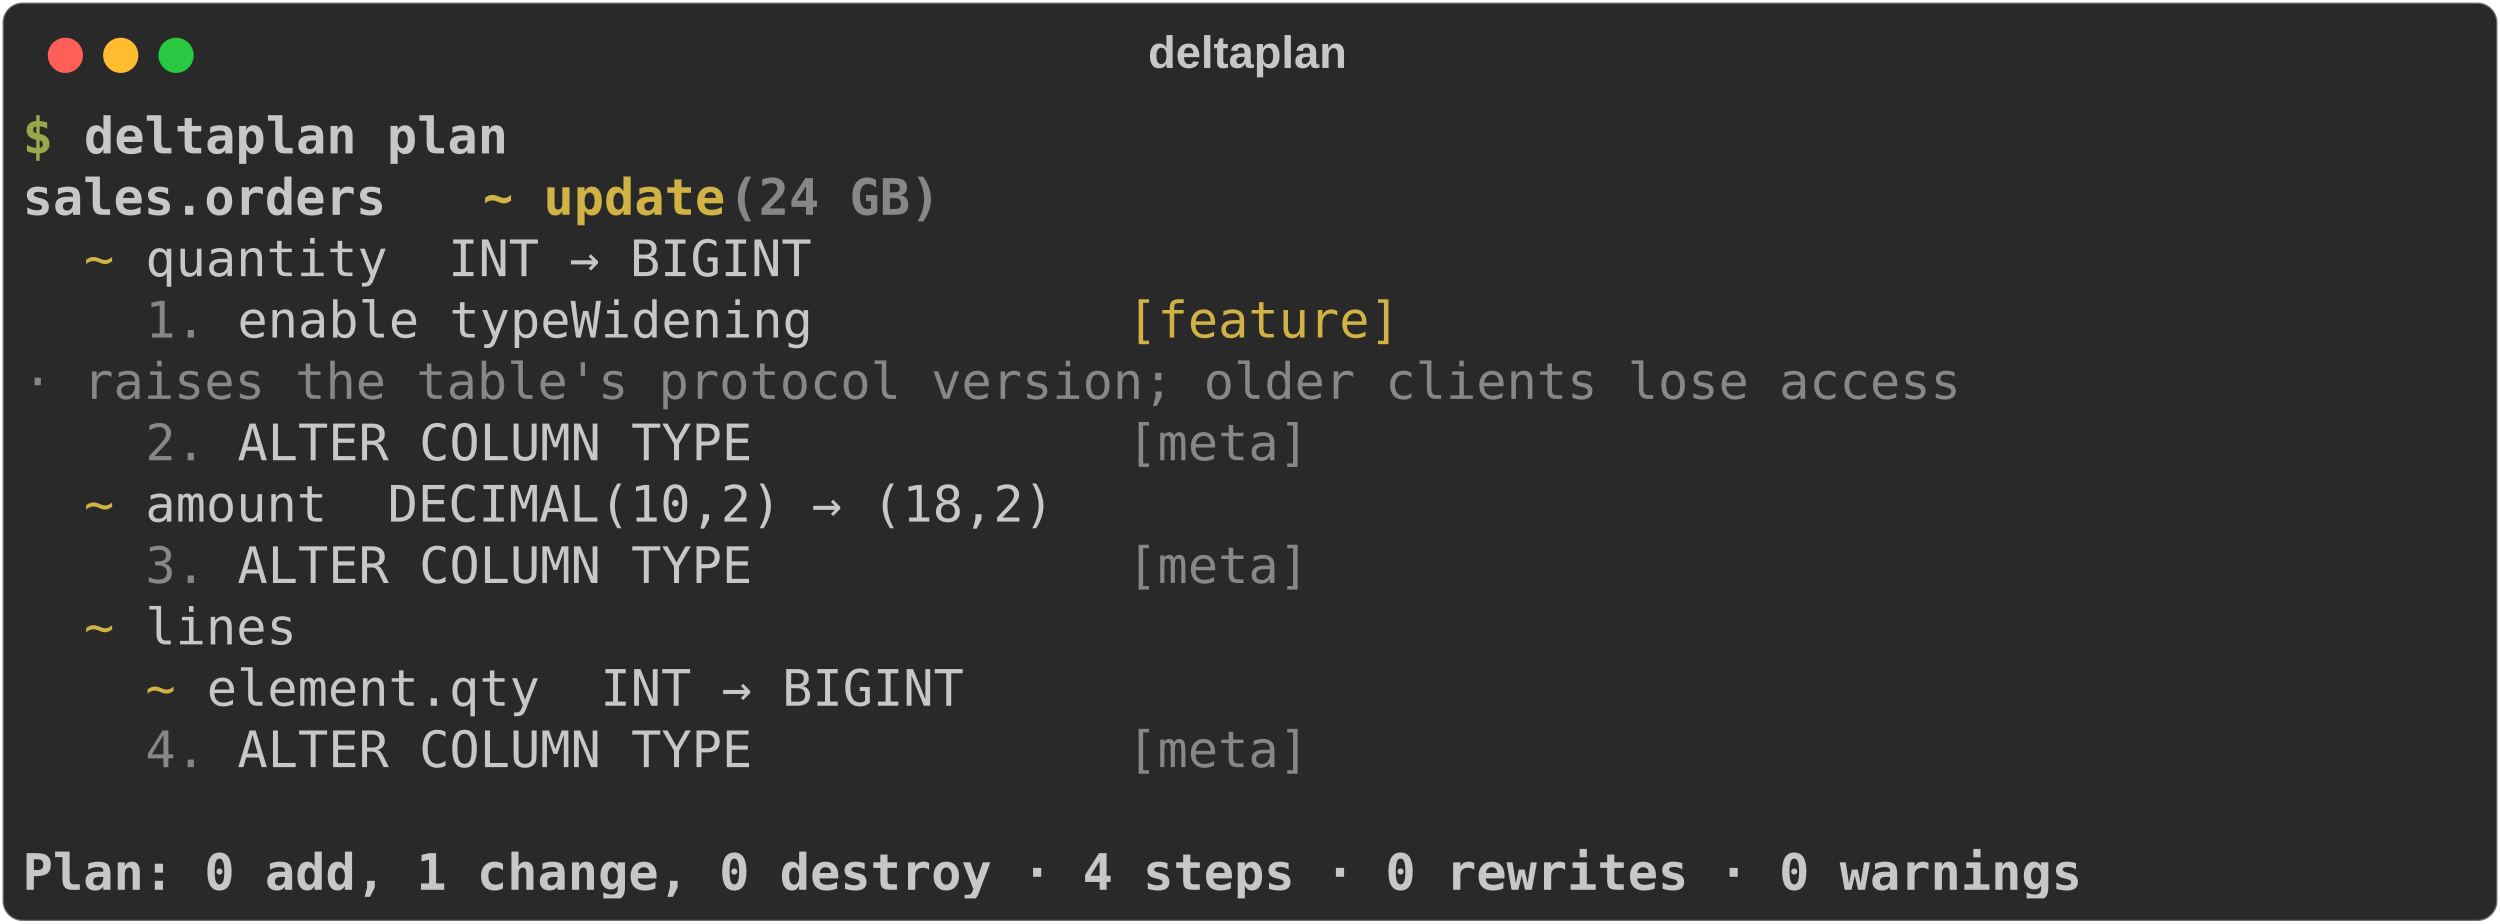
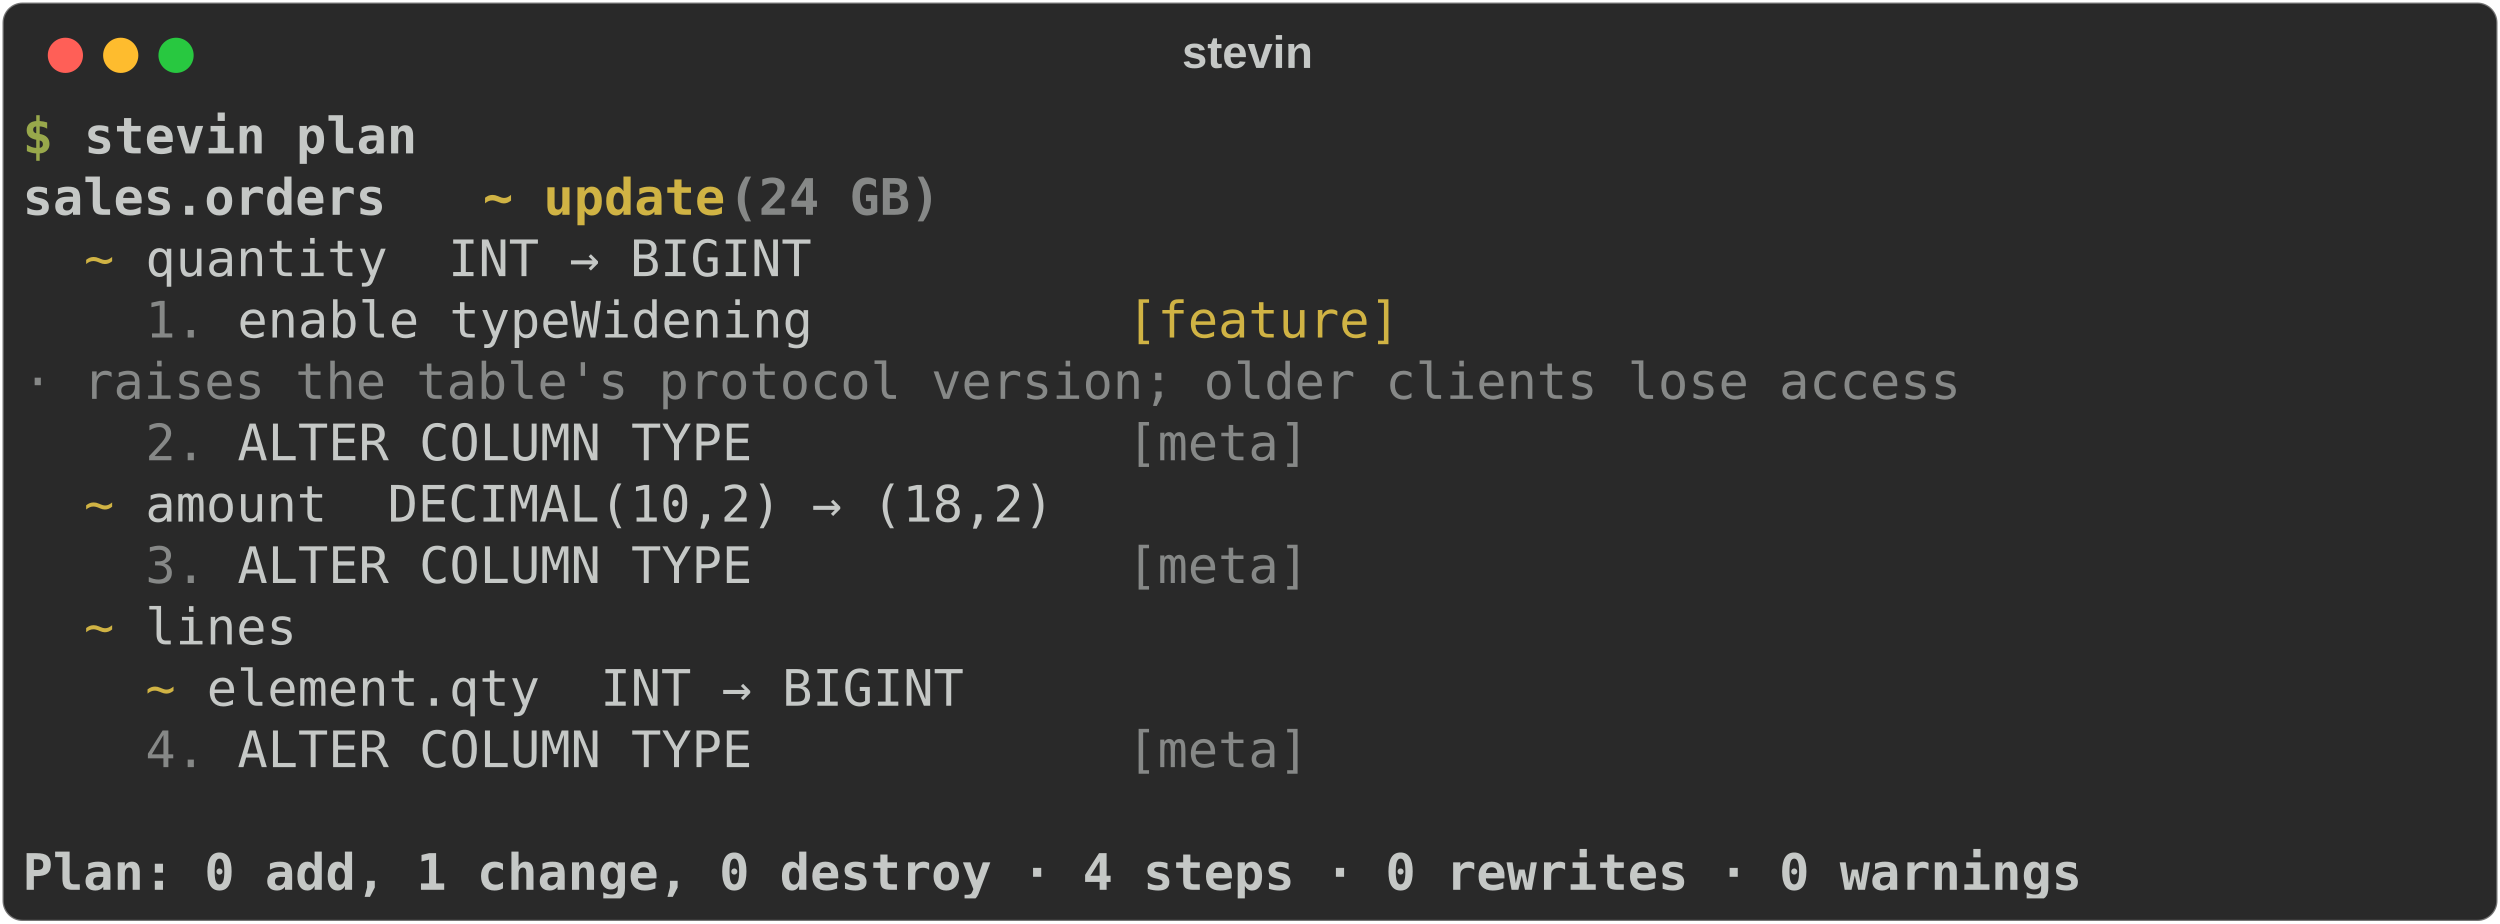
<svg xmlns="http://www.w3.org/2000/svg" class="rich-terminal" viewBox="0 0 994 367.2">
  <style>

    @font-face {
        font-family: "Fira Code";
        src: local("FiraCode-Regular"),
                url("https://cdnjs.cloudflare.com/ajax/libs/firacode/6.2.0/woff2/FiraCode-Regular.woff2") format("woff2"),
                url("https://cdnjs.cloudflare.com/ajax/libs/firacode/6.2.0/woff/FiraCode-Regular.woff") format("woff");
        font-style: normal;
        font-weight: 400;
    }
    @font-face {
        font-family: "Fira Code";
        src: local("FiraCode-Bold"),
                url("https://cdnjs.cloudflare.com/ajax/libs/firacode/6.2.0/woff2/FiraCode-Bold.woff2") format("woff2"),
                url("https://cdnjs.cloudflare.com/ajax/libs/firacode/6.2.0/woff/FiraCode-Bold.woff") format("woff");
        font-style: bold;
        font-weight: 700;
    }

    .dp-feature-widening-matrix {
        font-family: Fira Code, monospace;
        font-size: 20px;
        line-height: 24.4px;
        font-variant-east-asian: full-width;
    }

    .dp-feature-widening-title {
        font-size: 18px;
        font-weight: bold;
        font-family: arial;
    }

    .dp-feature-widening-r1 { fill: #98a84b;font-weight: bold }
.dp-feature-widening-r2 { fill: #c5c8c6;font-weight: bold }
.dp-feature-widening-r3 { fill: #c5c8c6 }
.dp-feature-widening-r4 { fill: #d0b344;font-weight: bold }
.dp-feature-widening-r5 { fill: #868887;font-weight: bold }
.dp-feature-widening-r6 { fill: #d0b344 }
.dp-feature-widening-r7 { fill: #868887 }
    </style>
  <defs>
    <clipPath id="dp-feature-widening-clip-terminal">
      <rect x="0" y="0" width="975.0" height="316.2" />
    </clipPath>
    <clipPath id="dp-feature-widening-line-0">
      <rect x="0" y="1.5" width="976" height="24.65" />
    </clipPath>
    <clipPath id="dp-feature-widening-line-1">
      <rect x="0" y="25.9" width="976" height="24.65" />
    </clipPath>
    <clipPath id="dp-feature-widening-line-2">
      <rect x="0" y="50.3" width="976" height="24.65" />
    </clipPath>
    <clipPath id="dp-feature-widening-line-3">
      <rect x="0" y="74.7" width="976" height="24.65" />
    </clipPath>
    <clipPath id="dp-feature-widening-line-4">
      <rect x="0" y="99.1" width="976" height="24.65" />
    </clipPath>
    <clipPath id="dp-feature-widening-line-5">
      <rect x="0" y="123.5" width="976" height="24.65" />
    </clipPath>
    <clipPath id="dp-feature-widening-line-6">
      <rect x="0" y="147.9" width="976" height="24.65" />
    </clipPath>
    <clipPath id="dp-feature-widening-line-7">
      <rect x="0" y="172.3" width="976" height="24.65" />
    </clipPath>
    <clipPath id="dp-feature-widening-line-8">
      <rect x="0" y="196.7" width="976" height="24.65" />
    </clipPath>
    <clipPath id="dp-feature-widening-line-9">
      <rect x="0" y="221.1" width="976" height="24.65" />
    </clipPath>
    <clipPath id="dp-feature-widening-line-10">
      <rect x="0" y="245.5" width="976" height="24.65" />
    </clipPath>
    <clipPath id="dp-feature-widening-line-11">
      <rect x="0" y="269.9" width="976" height="24.65" />
    </clipPath>
  </defs>
  <rect fill="#292929" stroke="rgba(255,255,255,0.35)" stroke-width="1" x="1" y="1" width="992" height="365.2" rx="8" />
-   <text class="dp-feature-widening-title" fill="#c5c8c6" text-anchor="middle" x="496" y="27">deltaplan</text>
+   <text class="dp-feature-widening-title" fill="#c5c8c6" text-anchor="middle" x="496" y="27">stevin</text>
  <g transform="translate(26,22)">
    <circle cx="0" cy="0" r="7" fill="#ff5f57" />
    <circle cx="22" cy="0" r="7" fill="#febc2e" />
    <circle cx="44" cy="0" r="7" fill="#28c840" />
  </g>
  <g transform="translate(9, 41)" clip-path="url(#dp-feature-widening-clip-terminal)">
    <g class="dp-feature-widening-matrix">
      <text class="dp-feature-widening-r1" x="0" y="20" textLength="24.4" clip-path="url(#dp-feature-widening-line-0)">$ </text>
-       <text class="dp-feature-widening-r2" x="24.4" y="20" textLength="170.8" clip-path="url(#dp-feature-widening-line-0)">deltaplan plan</text>
+       <text class="dp-feature-widening-r2" x="24.4" y="20" textLength="134.2" clip-path="url(#dp-feature-widening-line-0)">stevin plan</text>
      <text class="dp-feature-widening-r3" x="976" y="20" textLength="12.2" clip-path="url(#dp-feature-widening-line-0)">
</text>
      <text class="dp-feature-widening-r2" x="0" y="44.4" textLength="183" clip-path="url(#dp-feature-widening-line-1)">sales.orders   </text>
      <text class="dp-feature-widening-r4" x="183" y="44.4" textLength="97.6" clip-path="url(#dp-feature-widening-line-1)">~ update</text>
      <text class="dp-feature-widening-r5" x="280.6" y="44.4" textLength="109.8" clip-path="url(#dp-feature-widening-line-1)">  (24 GB)</text>
      <text class="dp-feature-widening-r3" x="976" y="44.4" textLength="12.2" clip-path="url(#dp-feature-widening-line-1)">
</text>
      <text class="dp-feature-widening-r6" x="24.4" y="68.8" textLength="24.4" clip-path="url(#dp-feature-widening-line-2)">~ </text>
      <text class="dp-feature-widening-r3" x="48.8" y="68.8" textLength="268.4" clip-path="url(#dp-feature-widening-line-2)">quantity  INT → BIGINT</text>
      <text class="dp-feature-widening-r3" x="976" y="68.8" textLength="12.2" clip-path="url(#dp-feature-widening-line-2)">
</text>
      <text class="dp-feature-widening-r7" x="48.8" y="93.2" textLength="36.6" clip-path="url(#dp-feature-widening-line-3)">1. </text>
      <text class="dp-feature-widening-r3" x="85.4" y="93.2" textLength="353.8" clip-path="url(#dp-feature-widening-line-3)">enable typeWidening          </text>
      <text class="dp-feature-widening-r6" x="439.2" y="93.2" textLength="109.8" clip-path="url(#dp-feature-widening-line-3)">[feature]</text>
      <text class="dp-feature-widening-r3" x="976" y="93.2" textLength="12.2" clip-path="url(#dp-feature-widening-line-3)">
</text>
      <text class="dp-feature-widening-r7" x="0" y="117.6" textLength="866.2" clip-path="url(#dp-feature-widening-line-4)">       · raises the table's protocol version; older clients lose access</text>
      <text class="dp-feature-widening-r3" x="976" y="117.6" textLength="12.2" clip-path="url(#dp-feature-widening-line-4)">
</text>
      <text class="dp-feature-widening-r7" x="48.8" y="142" textLength="36.6" clip-path="url(#dp-feature-widening-line-5)">2. </text>
      <text class="dp-feature-widening-r3" x="85.4" y="142" textLength="353.8" clip-path="url(#dp-feature-widening-line-5)">ALTER COLUMN TYPE            </text>
      <text class="dp-feature-widening-r7" x="439.2" y="142" textLength="73.2" clip-path="url(#dp-feature-widening-line-5)">[meta]</text>
      <text class="dp-feature-widening-r3" x="976" y="142" textLength="12.2" clip-path="url(#dp-feature-widening-line-5)">
</text>
      <text class="dp-feature-widening-r6" x="24.4" y="166.4" textLength="24.4" clip-path="url(#dp-feature-widening-line-6)">~ </text>
      <text class="dp-feature-widening-r3" x="48.8" y="166.4" textLength="366" clip-path="url(#dp-feature-widening-line-6)">amount  DECIMAL(10,2) → (18,2)</text>
      <text class="dp-feature-widening-r3" x="976" y="166.4" textLength="12.2" clip-path="url(#dp-feature-widening-line-6)">
</text>
      <text class="dp-feature-widening-r7" x="48.8" y="190.8" textLength="36.6" clip-path="url(#dp-feature-widening-line-7)">3. </text>
      <text class="dp-feature-widening-r3" x="85.4" y="190.8" textLength="353.8" clip-path="url(#dp-feature-widening-line-7)">ALTER COLUMN TYPE            </text>
      <text class="dp-feature-widening-r7" x="439.2" y="190.8" textLength="73.2" clip-path="url(#dp-feature-widening-line-7)">[meta]</text>
      <text class="dp-feature-widening-r3" x="976" y="190.8" textLength="12.2" clip-path="url(#dp-feature-widening-line-7)">
</text>
      <text class="dp-feature-widening-r6" x="24.4" y="215.2" textLength="24.4" clip-path="url(#dp-feature-widening-line-8)">~ </text>
      <text class="dp-feature-widening-r3" x="48.8" y="215.2" textLength="61" clip-path="url(#dp-feature-widening-line-8)">lines</text>
      <text class="dp-feature-widening-r3" x="976" y="215.2" textLength="12.2" clip-path="url(#dp-feature-widening-line-8)">
</text>
      <text class="dp-feature-widening-r6" x="48.8" y="239.6" textLength="24.4" clip-path="url(#dp-feature-widening-line-9)">~ </text>
      <text class="dp-feature-widening-r3" x="73.2" y="239.6" textLength="305" clip-path="url(#dp-feature-widening-line-9)">element.qty  INT → BIGINT</text>
      <text class="dp-feature-widening-r3" x="976" y="239.6" textLength="12.2" clip-path="url(#dp-feature-widening-line-9)">
</text>
      <text class="dp-feature-widening-r7" x="48.8" y="264" textLength="36.6" clip-path="url(#dp-feature-widening-line-10)">4. </text>
      <text class="dp-feature-widening-r3" x="85.4" y="264" textLength="353.8" clip-path="url(#dp-feature-widening-line-10)">ALTER COLUMN TYPE            </text>
      <text class="dp-feature-widening-r7" x="439.2" y="264" textLength="73.2" clip-path="url(#dp-feature-widening-line-10)">[meta]</text>
      <text class="dp-feature-widening-r3" x="976" y="264" textLength="12.2" clip-path="url(#dp-feature-widening-line-10)">
</text>
      <text class="dp-feature-widening-r3" x="976" y="288.4" textLength="12.2" clip-path="url(#dp-feature-widening-line-11)">
</text>
      <text class="dp-feature-widening-r2" x="0" y="312.8" textLength="829.6" clip-path="url(#dp-feature-widening-line-12)">Plan: 0 add, 1 change, 0 destroy · 4 steps · 0 rewrites · 0 warnings</text>
      <text class="dp-feature-widening-r3" x="976" y="312.8" textLength="12.2" clip-path="url(#dp-feature-widening-line-12)">
</text>
    </g>
  </g>
</svg>
